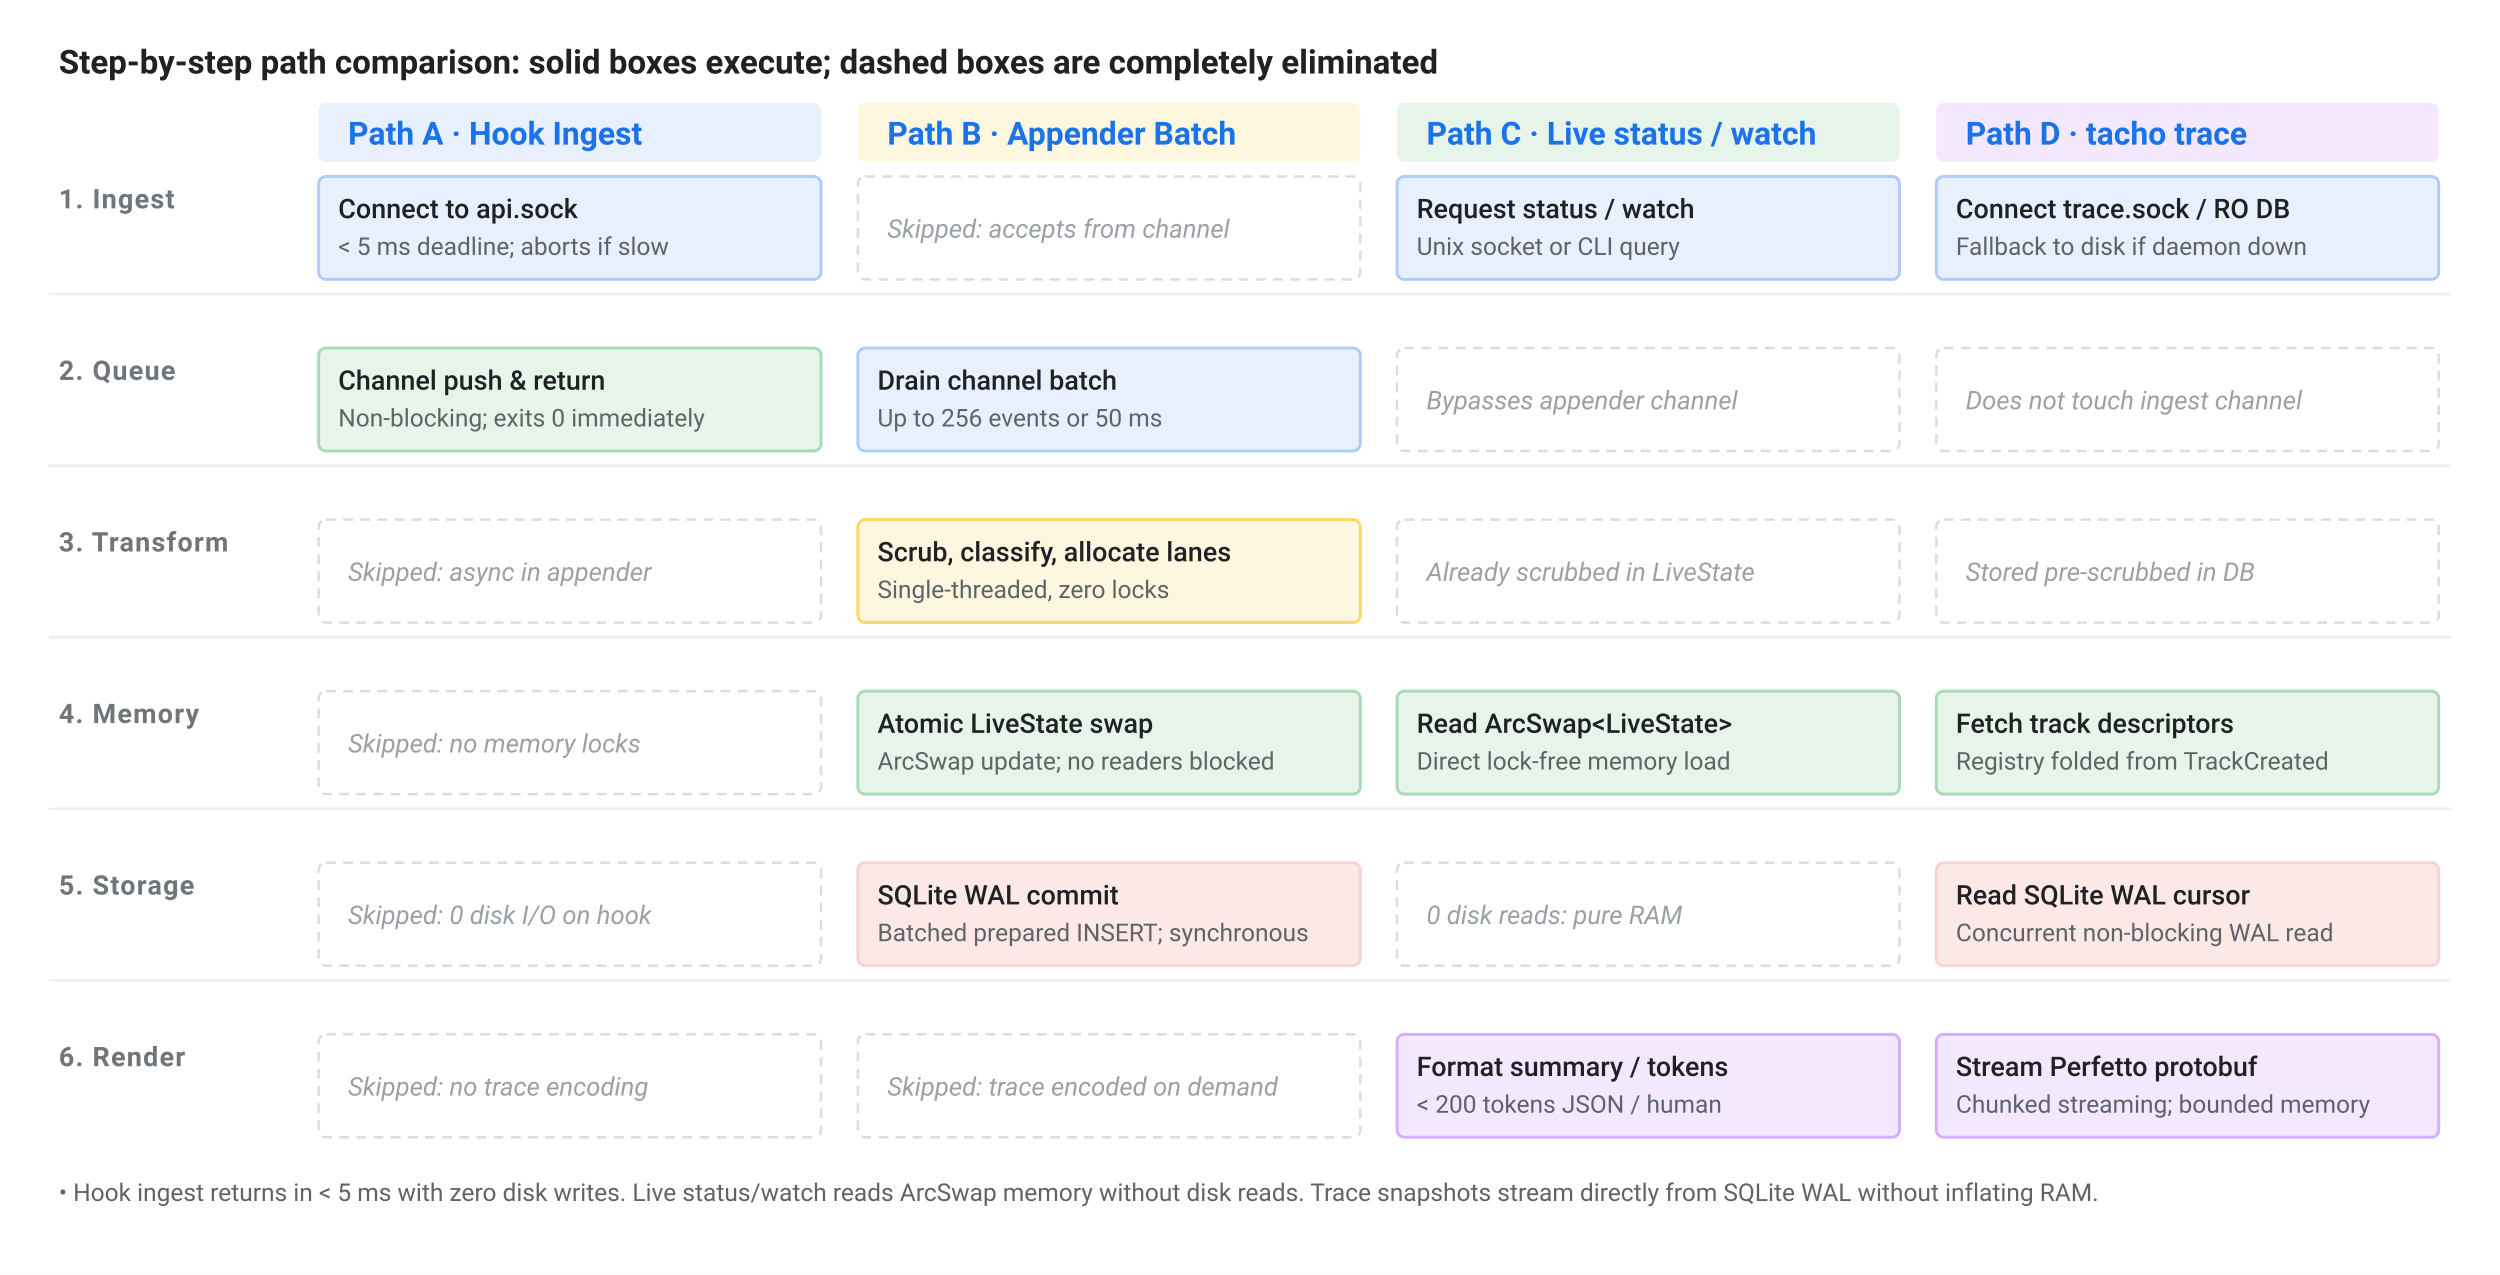
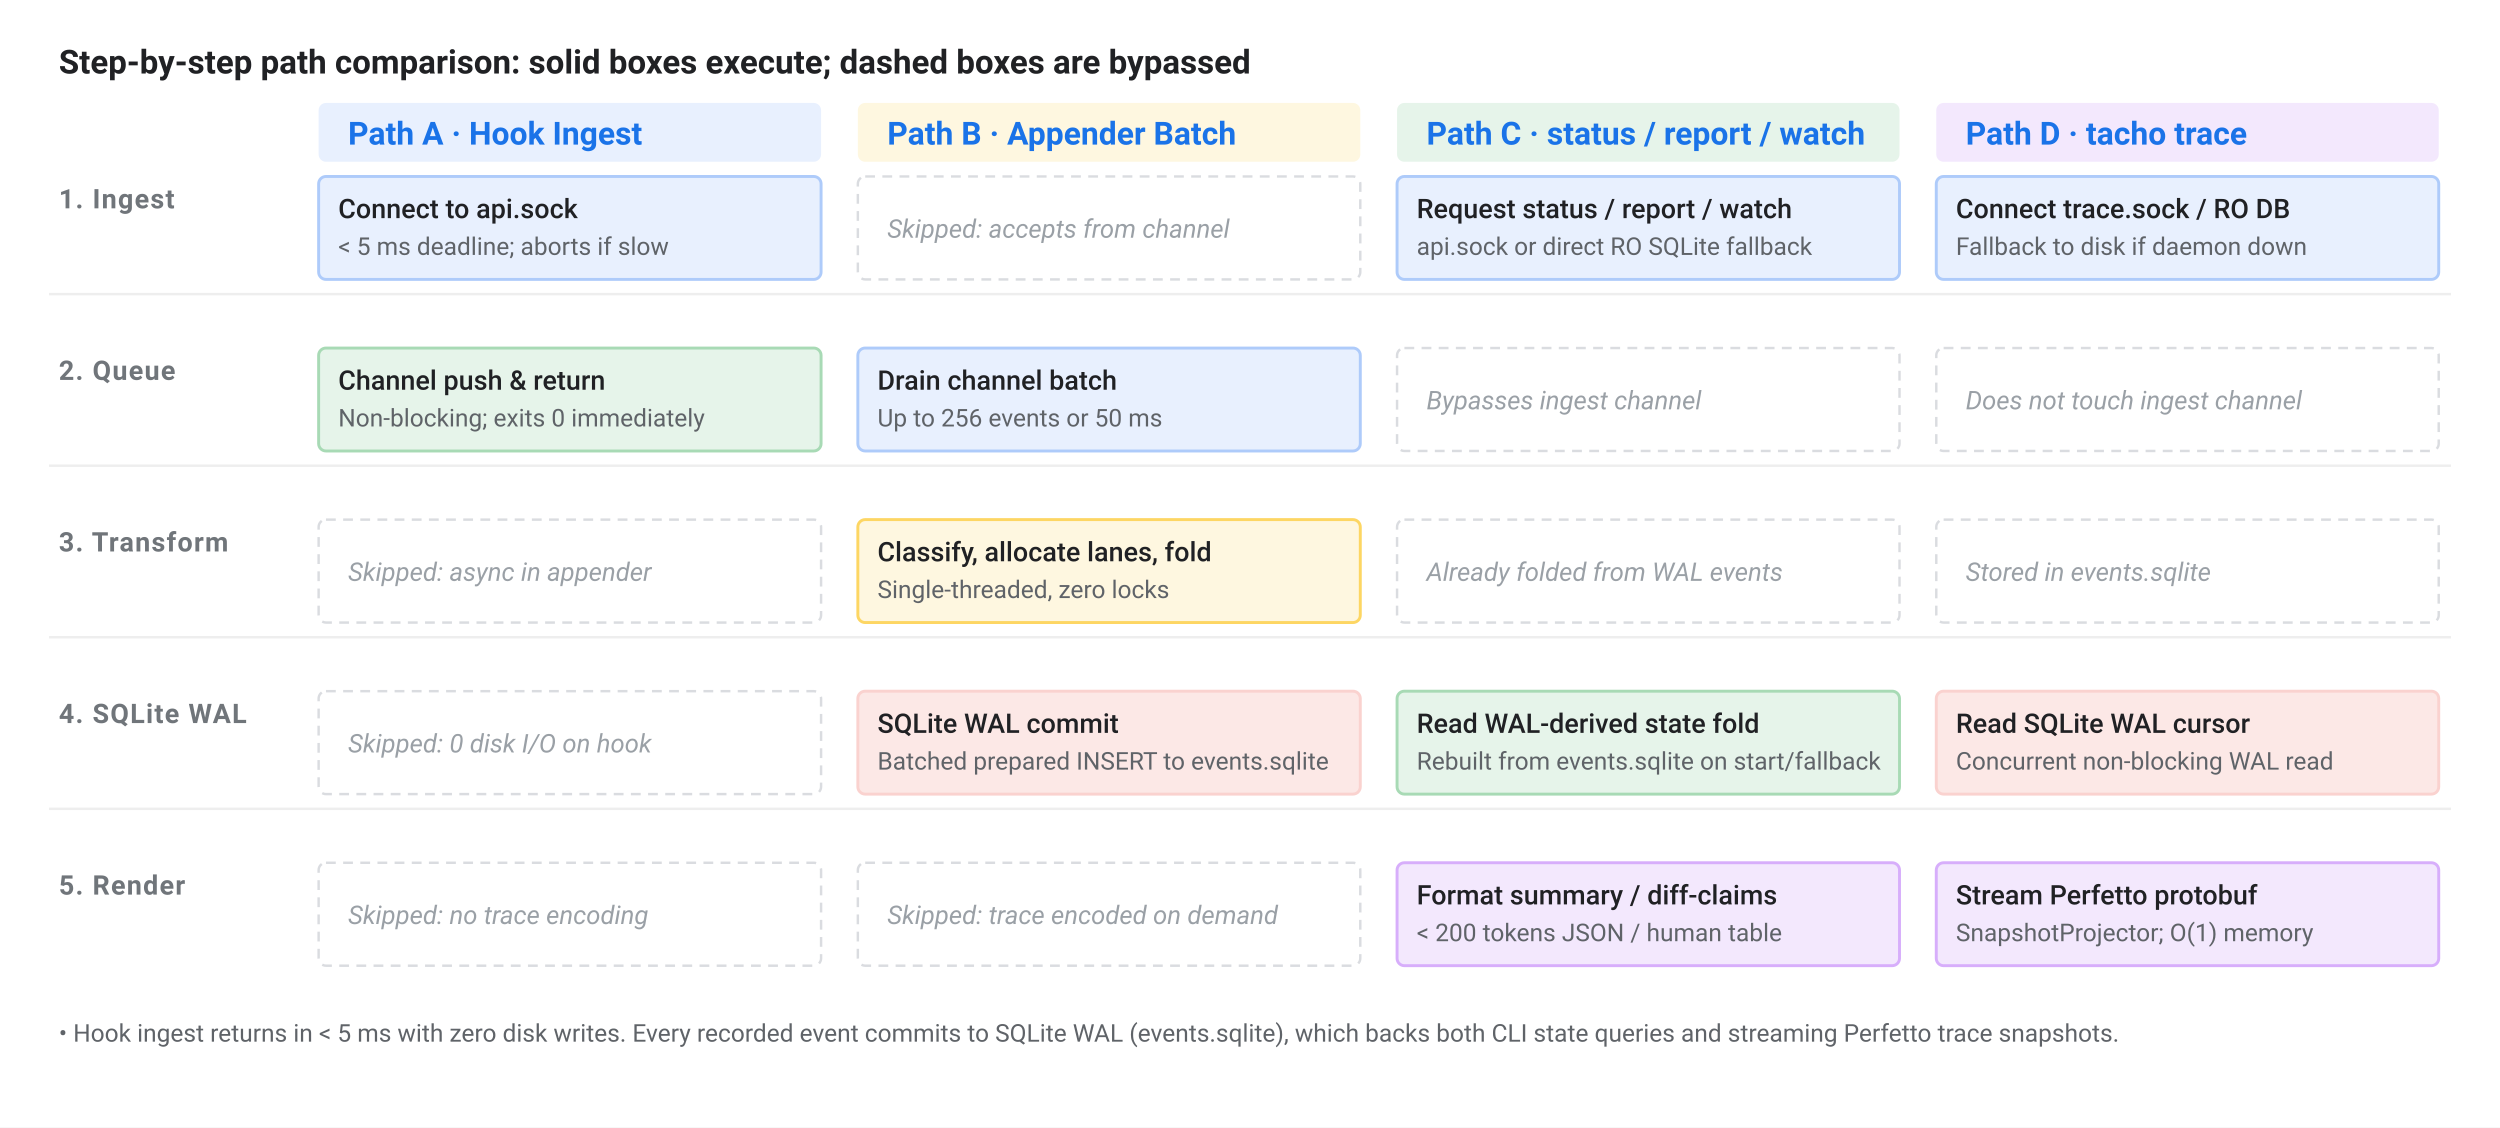
- <svg xmlns="http://www.w3.org/2000/svg" viewBox="0 0 1020 520" width="100%" height="auto">
+ <svg xmlns="http://www.w3.org/2000/svg" viewBox="0 0 1020 460" width="100%" height="auto">
  <defs>
    <style>
      .bg { fill: #ffffff; }
      .text-title { font-family: -apple-system, BlinkMacSystemFont, "Segoe UI", Roboto, Helvetica, Arial, sans-serif; font-size: 13.5px; font-weight: 600; fill: #202124; }
      .text-col-head { font-family: -apple-system, BlinkMacSystemFont, "Segoe UI", Roboto, Helvetica, Arial, sans-serif; font-size: 13px; font-weight: 600; fill: #1a73e8; }
      .text-step { font-family: -apple-system, BlinkMacSystemFont, "Segoe UI", Roboto, Helvetica, Arial, sans-serif; font-size: 11px; font-weight: 500; fill: #202124; }
      .text-desc { font-family: -apple-system, BlinkMacSystemFont, "Segoe UI", Roboto, Helvetica, Arial, sans-serif; font-size: 10px; fill: #5f6368; }
      .text-skip { font-family: -apple-system, BlinkMacSystemFont, "Segoe UI", Roboto, Helvetica, Arial, sans-serif; font-size: 10.5px; fill: #9aa0a6; font-style: italic; }
      .text-badge { font-family: "Roboto Mono", ui-monospace, monospace; font-size: 10px; font-weight: 600; }
      .text-stage { font-family: -apple-system, BlinkMacSystemFont, "Segoe UI", Roboto, Helvetica, Arial, sans-serif; font-size: 11px; font-weight: 600; fill: #70757a; text-transform: uppercase; letter-spacing: 0.5px; }
      
      .b-active-blue   { fill: #e8f0fe; stroke: #aecbfa; stroke-width: 1.2; rx: 3px; }
      .b-active-green  { fill: #e6f4ea; stroke: #a8dab5; stroke-width: 1.2; rx: 3px; }
      .b-active-amber  { fill: #fef7e0; stroke: #fdd663; stroke-width: 1.2; rx: 3px; }
      .b-active-red    { fill: #fce8e6; stroke: #fad2cf; stroke-width: 1.2; rx: 3px; }
      .b-active-purple { fill: #f3e8fd; stroke: #d7aefb; stroke-width: 1.2; rx: 3px; }
      .b-skipped       { fill: #ffffff; stroke: #dadce0; stroke-width: 1; stroke-dasharray: 4,3; rx: 3px; }
      
      .grid-line { stroke: #eeeeee; stroke-width: 1; }
      
      @media (prefers-color-scheme: dark) {
        .bg { fill: #202124; }
        .text-title { fill: #e8eaed; }
        .text-col-head { fill: #8ab4f8; }
        .text-step { fill: #e8eaed; }
        .text-desc { fill: #9aa0a6; }
        .text-skip { fill: #5f6368; }
        .text-stage { fill: #9aa0a6; }
        
        .b-active-blue   { fill: #1c2b46; stroke: #4285f4; }
        .b-active-green  { fill: #133420; stroke: #34a853; }
        .b-active-amber  { fill: #3c3214; stroke: #f9ab00; }
        .b-active-red    { fill: #3c1e1e; stroke: #ea4335; }
        .b-active-purple { fill: #2d1e3e; stroke: #af5cf7; }
        .b-skipped       { fill: #202124; stroke: #444746; }
        .grid-line { stroke: #303134; }
      }
    </style>
  </defs>
-   <rect width="1020" height="520" class="bg" />
-   <text x="24" y="30" class="text-title">Step-by-step path comparison: solid boxes execute; dashed boxes are completely eliminated</text>
+   <rect width="1020" height="460" class="bg" />
+   <text x="24" y="30" class="text-title">Step-by-step path comparison: solid boxes execute; dashed boxes are bypassed</text>
  <line x1="20" y1="120" x2="1000" y2="120" class="grid-line" />
  <line x1="20" y1="190" x2="1000" y2="190" class="grid-line" />
  <line x1="20" y1="260" x2="1000" y2="260" class="grid-line" />
  <line x1="20" y1="330" x2="1000" y2="330" class="grid-line" />
-   <line x1="20" y1="400" x2="1000" y2="400" class="grid-line" />
  <text x="24" y="85" class="text-stage">1. Ingest</text>
  <text x="24" y="155" class="text-stage">2. Queue</text>
  <text x="24" y="225" class="text-stage">3. Transform</text>
-   <text x="24" y="295" class="text-stage">4. Memory</text>
-   <text x="24" y="365" class="text-stage">5. Storage</text>
-   <text x="24" y="435" class="text-stage">6. Render</text>
+   <text x="24" y="295" class="text-stage">4. SQLite WAL</text>
+   <text x="24" y="365" class="text-stage">5. Render</text>
  <g transform="translate(130, 42)">
    <rect width="205" height="24" rx="3" fill="#e8f0fe" />
    <text x="12" y="17" class="text-col-head">Path A · Hook Ingest</text>
    <g transform="translate(0, 30)">
      <rect width="205" height="42" class="b-active-blue" />
      <text x="8" y="17" class="text-step">Connect to api.sock</text>
      <text x="8" y="32" class="text-desc">&lt; 5 ms deadline; aborts if slow</text>
    </g>
    <g transform="translate(0, 100)">
      <rect width="205" height="42" class="b-active-green" />
      <text x="8" y="17" class="text-step">Channel push &amp; return</text>
      <text x="8" y="32" class="text-desc">Non-blocking; exits 0 immediately</text>
    </g>
    <g transform="translate(0, 170)">
      <rect width="205" height="42" class="b-skipped" />
      <text x="12" y="25" class="text-skip">Skipped: async in appender</text>
    </g>
    <g transform="translate(0, 240)">
      <rect width="205" height="42" class="b-skipped" />
-       <text x="12" y="25" class="text-skip">Skipped: no memory locks</text>
+       <text x="12" y="25" class="text-skip">Skipped: 0 disk I/O on hook</text>
    </g>
    <g transform="translate(0, 310)">
-       <rect width="205" height="42" class="b-skipped" />
-       <text x="12" y="25" class="text-skip">Skipped: 0 disk I/O on hook</text>
-     </g>
-     <g transform="translate(0, 380)">
      <rect width="205" height="42" class="b-skipped" />
      <text x="12" y="25" class="text-skip">Skipped: no trace encoding</text>
    </g>
  </g>
  <g transform="translate(350, 42)">
    <rect width="205" height="24" rx="3" fill="#fef7e0" />
    <text x="12" y="17" class="text-col-head" fill="#b06000">Path B · Appender Batch</text>
    <g transform="translate(0, 30)">
      <rect width="205" height="42" class="b-skipped" />
      <text x="12" y="25" class="text-skip">Skipped: accepts from channel</text>
    </g>
    <g transform="translate(0, 100)">
      <rect width="205" height="42" class="b-active-blue" />
      <text x="8" y="17" class="text-step">Drain channel batch</text>
      <text x="8" y="32" class="text-desc">Up to 256 events or 50 ms</text>
    </g>
    <g transform="translate(0, 170)">
      <rect width="205" height="42" class="b-active-amber" />
-       <text x="8" y="17" class="text-step">Scrub, classify, allocate lanes</text>
+       <text x="8" y="17" class="text-step">Classify, allocate lanes, fold</text>
      <text x="8" y="32" class="text-desc">Single-threaded, zero locks</text>
    </g>
    <g transform="translate(0, 240)">
-       <rect width="205" height="42" class="b-active-green" />
-       <text x="8" y="17" class="text-step">Atomic LiveState swap</text>
-       <text x="8" y="32" class="text-desc">ArcSwap update; no readers blocked</text>
+       <rect width="205" height="42" class="b-active-red" />
+       <text x="8" y="17" class="text-step">SQLite WAL commit</text>
+       <text x="8" y="32" class="text-desc">Batched prepared INSERT to events.sqlite</text>
    </g>
    <g transform="translate(0, 310)">
-       <rect width="205" height="42" class="b-active-red" />
-       <text x="8" y="17" class="text-step">SQLite WAL commit</text>
-       <text x="8" y="32" class="text-desc">Batched prepared INSERT; synchronous</text>
-     </g>
-     <g transform="translate(0, 380)">
      <rect width="205" height="42" class="b-skipped" />
      <text x="12" y="25" class="text-skip">Skipped: trace encoded on demand</text>
    </g>
  </g>
  <g transform="translate(570, 42)">
    <rect width="205" height="24" rx="3" fill="#e6f4ea" />
-     <text x="12" y="17" class="text-col-head" fill="#137333">Path C · Live status / watch</text>
+     <text x="12" y="17" class="text-col-head" fill="#137333">Path C · status / report / watch</text>
    <g transform="translate(0, 30)">
      <rect width="205" height="42" class="b-active-blue" />
-       <text x="8" y="17" class="text-step">Request status / watch</text>
-       <text x="8" y="32" class="text-desc">Unix socket or CLI query</text>
+       <text x="8" y="17" class="text-step">Request status / report / watch</text>
+       <text x="8" y="32" class="text-desc">api.sock or direct RO SQLite fallback</text>
    </g>
    <g transform="translate(0, 100)">
      <rect width="205" height="42" class="b-skipped" />
-       <text x="12" y="25" class="text-skip">Bypasses appender channel</text>
+       <text x="12" y="25" class="text-skip">Bypasses ingest channel</text>
    </g>
    <g transform="translate(0, 170)">
      <rect width="205" height="42" class="b-skipped" />
-       <text x="12" y="25" class="text-skip">Already scrubbed in LiveState</text>
+       <text x="12" y="25" class="text-skip">Already folded from WAL events</text>
    </g>
    <g transform="translate(0, 240)">
      <rect width="205" height="42" class="b-active-green" />
-       <text x="8" y="17" class="text-step">Read ArcSwap&lt;LiveState&gt;</text>
-       <text x="8" y="32" class="text-desc">Direct lock-free memory load</text>
+       <text x="8" y="17" class="text-step">Read WAL-derived state fold</text>
+       <text x="8" y="32" class="text-desc">Rebuilt from events.sqlite on start/fallback</text>
    </g>
    <g transform="translate(0, 310)">
-       <rect width="205" height="42" class="b-skipped" />
-       <text x="12" y="25" class="text-skip">0 disk reads: pure RAM</text>
-     </g>
-     <g transform="translate(0, 380)">
      <rect width="205" height="42" class="b-active-purple" />
-       <text x="8" y="17" class="text-step">Format summary / tokens</text>
-       <text x="8" y="32" class="text-desc">&lt; 200 tokens JSON / human</text>
+       <text x="8" y="17" class="text-step">Format summary / diff-claims</text>
+       <text x="8" y="32" class="text-desc">&lt; 200 tokens JSON / human table</text>
    </g>
  </g>
  <g transform="translate(790, 42)">
    <rect width="205" height="24" rx="3" fill="#f3e8fd" />
    <text x="12" y="17" class="text-col-head" fill="#7627bb">Path D · tacho trace</text>
    <g transform="translate(0, 30)">
      <rect width="205" height="42" class="b-active-blue" />
      <text x="8" y="17" class="text-step">Connect trace.sock / RO DB</text>
      <text x="8" y="32" class="text-desc">Fallback to disk if daemon down</text>
    </g>
    <g transform="translate(0, 100)">
      <rect width="205" height="42" class="b-skipped" />
      <text x="12" y="25" class="text-skip">Does not touch ingest channel</text>
    </g>
    <g transform="translate(0, 170)">
      <rect width="205" height="42" class="b-skipped" />
-       <text x="12" y="25" class="text-skip">Stored pre-scrubbed in DB</text>
+       <text x="12" y="25" class="text-skip">Stored in events.sqlite</text>
    </g>
    <g transform="translate(0, 240)">
-       <rect width="205" height="42" class="b-active-green" />
-       <text x="8" y="17" class="text-step">Fetch track descriptors</text>
-       <text x="8" y="32" class="text-desc">Registry folded from TrackCreated</text>
-     </g>
-     <g transform="translate(0, 310)">
      <rect width="205" height="42" class="b-active-red" />
      <text x="8" y="17" class="text-step">Read SQLite WAL cursor</text>
      <text x="8" y="32" class="text-desc">Concurrent non-blocking WAL read</text>
    </g>
-     <g transform="translate(0, 380)">
+     <g transform="translate(0, 310)">
      <rect width="205" height="42" class="b-active-purple" />
      <text x="8" y="17" class="text-step">Stream Perfetto protobuf</text>
-       <text x="8" y="32" class="text-desc">Chunked streaming; bounded memory</text>
+       <text x="8" y="32" class="text-desc">SnapshotProjector; O(1) memory</text>
    </g>
  </g>
-   <text x="24" y="490" class="text-desc">• Hook ingest returns in &lt; 5 ms with zero disk writes. Live status/watch reads ArcSwap memory without disk reads. Trace snapshots stream directly from SQLite WAL without inflating RAM.</text>
+   <text x="24" y="425" class="text-desc">• Hook ingest returns in &lt; 5 ms with zero disk writes. Every recorded event commits to SQLite WAL (events.sqlite), which backs both CLI state queries and streaming Perfetto trace snapshots.</text>
</svg>
